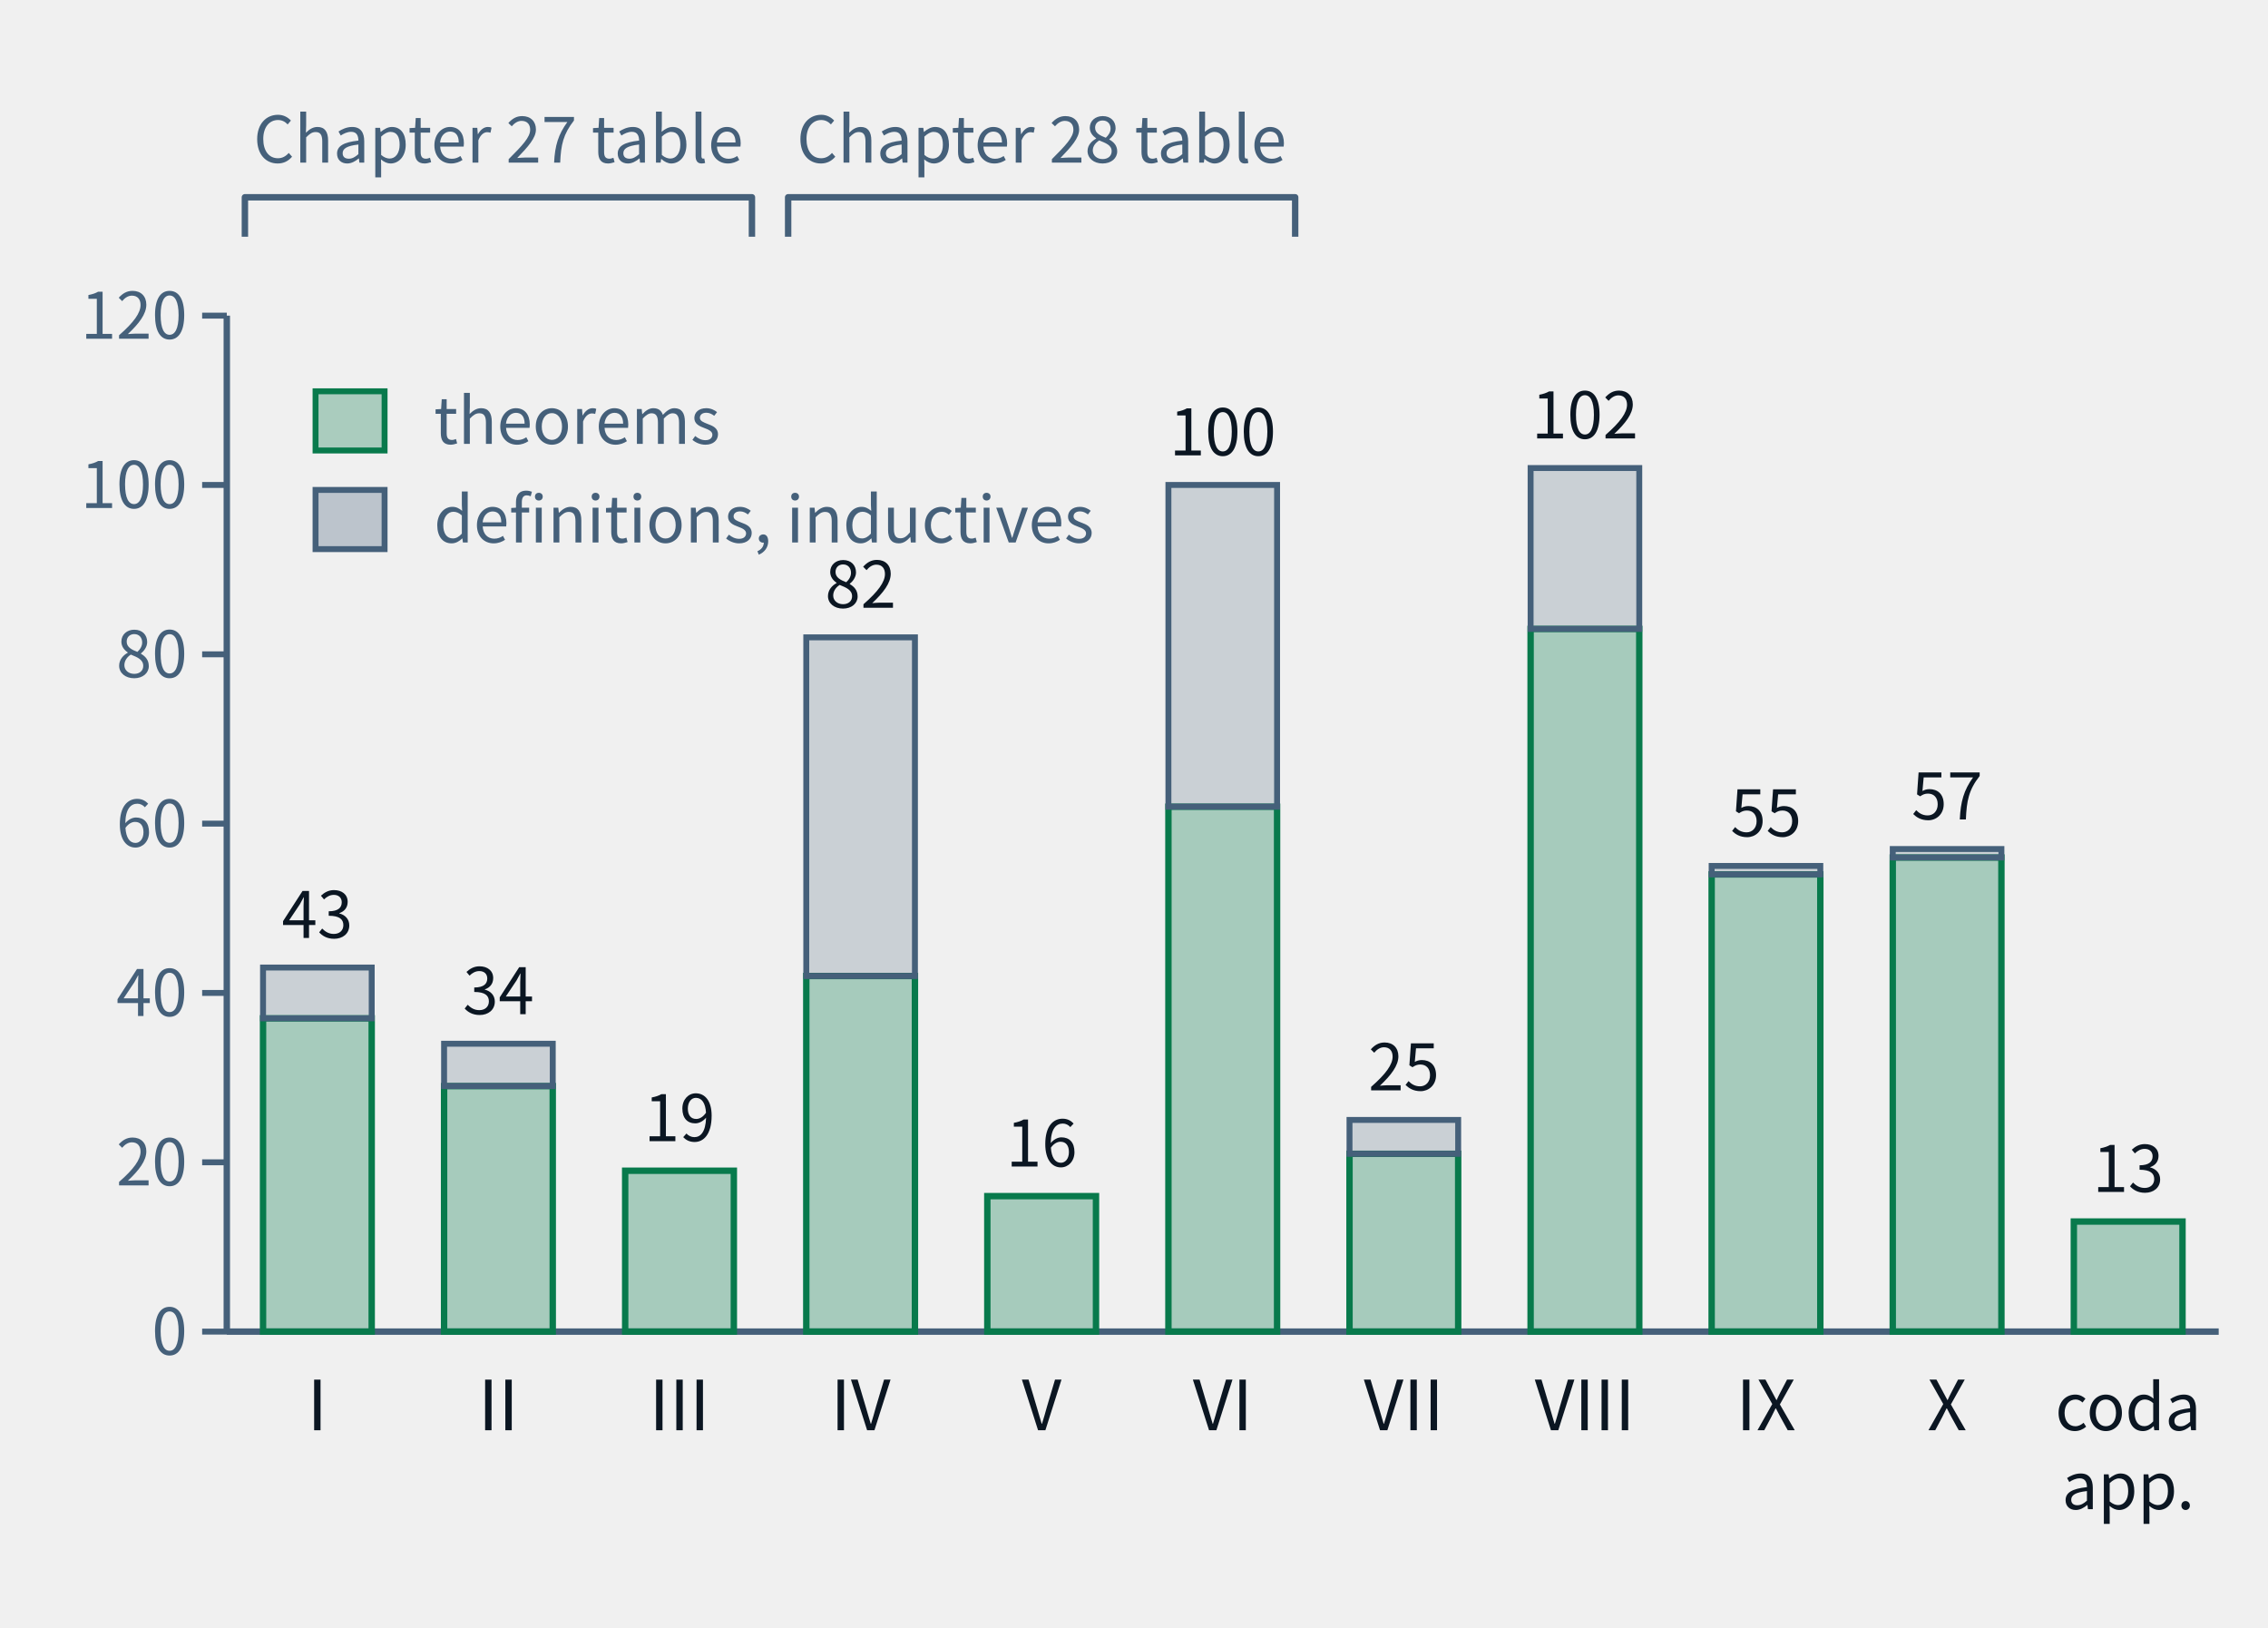
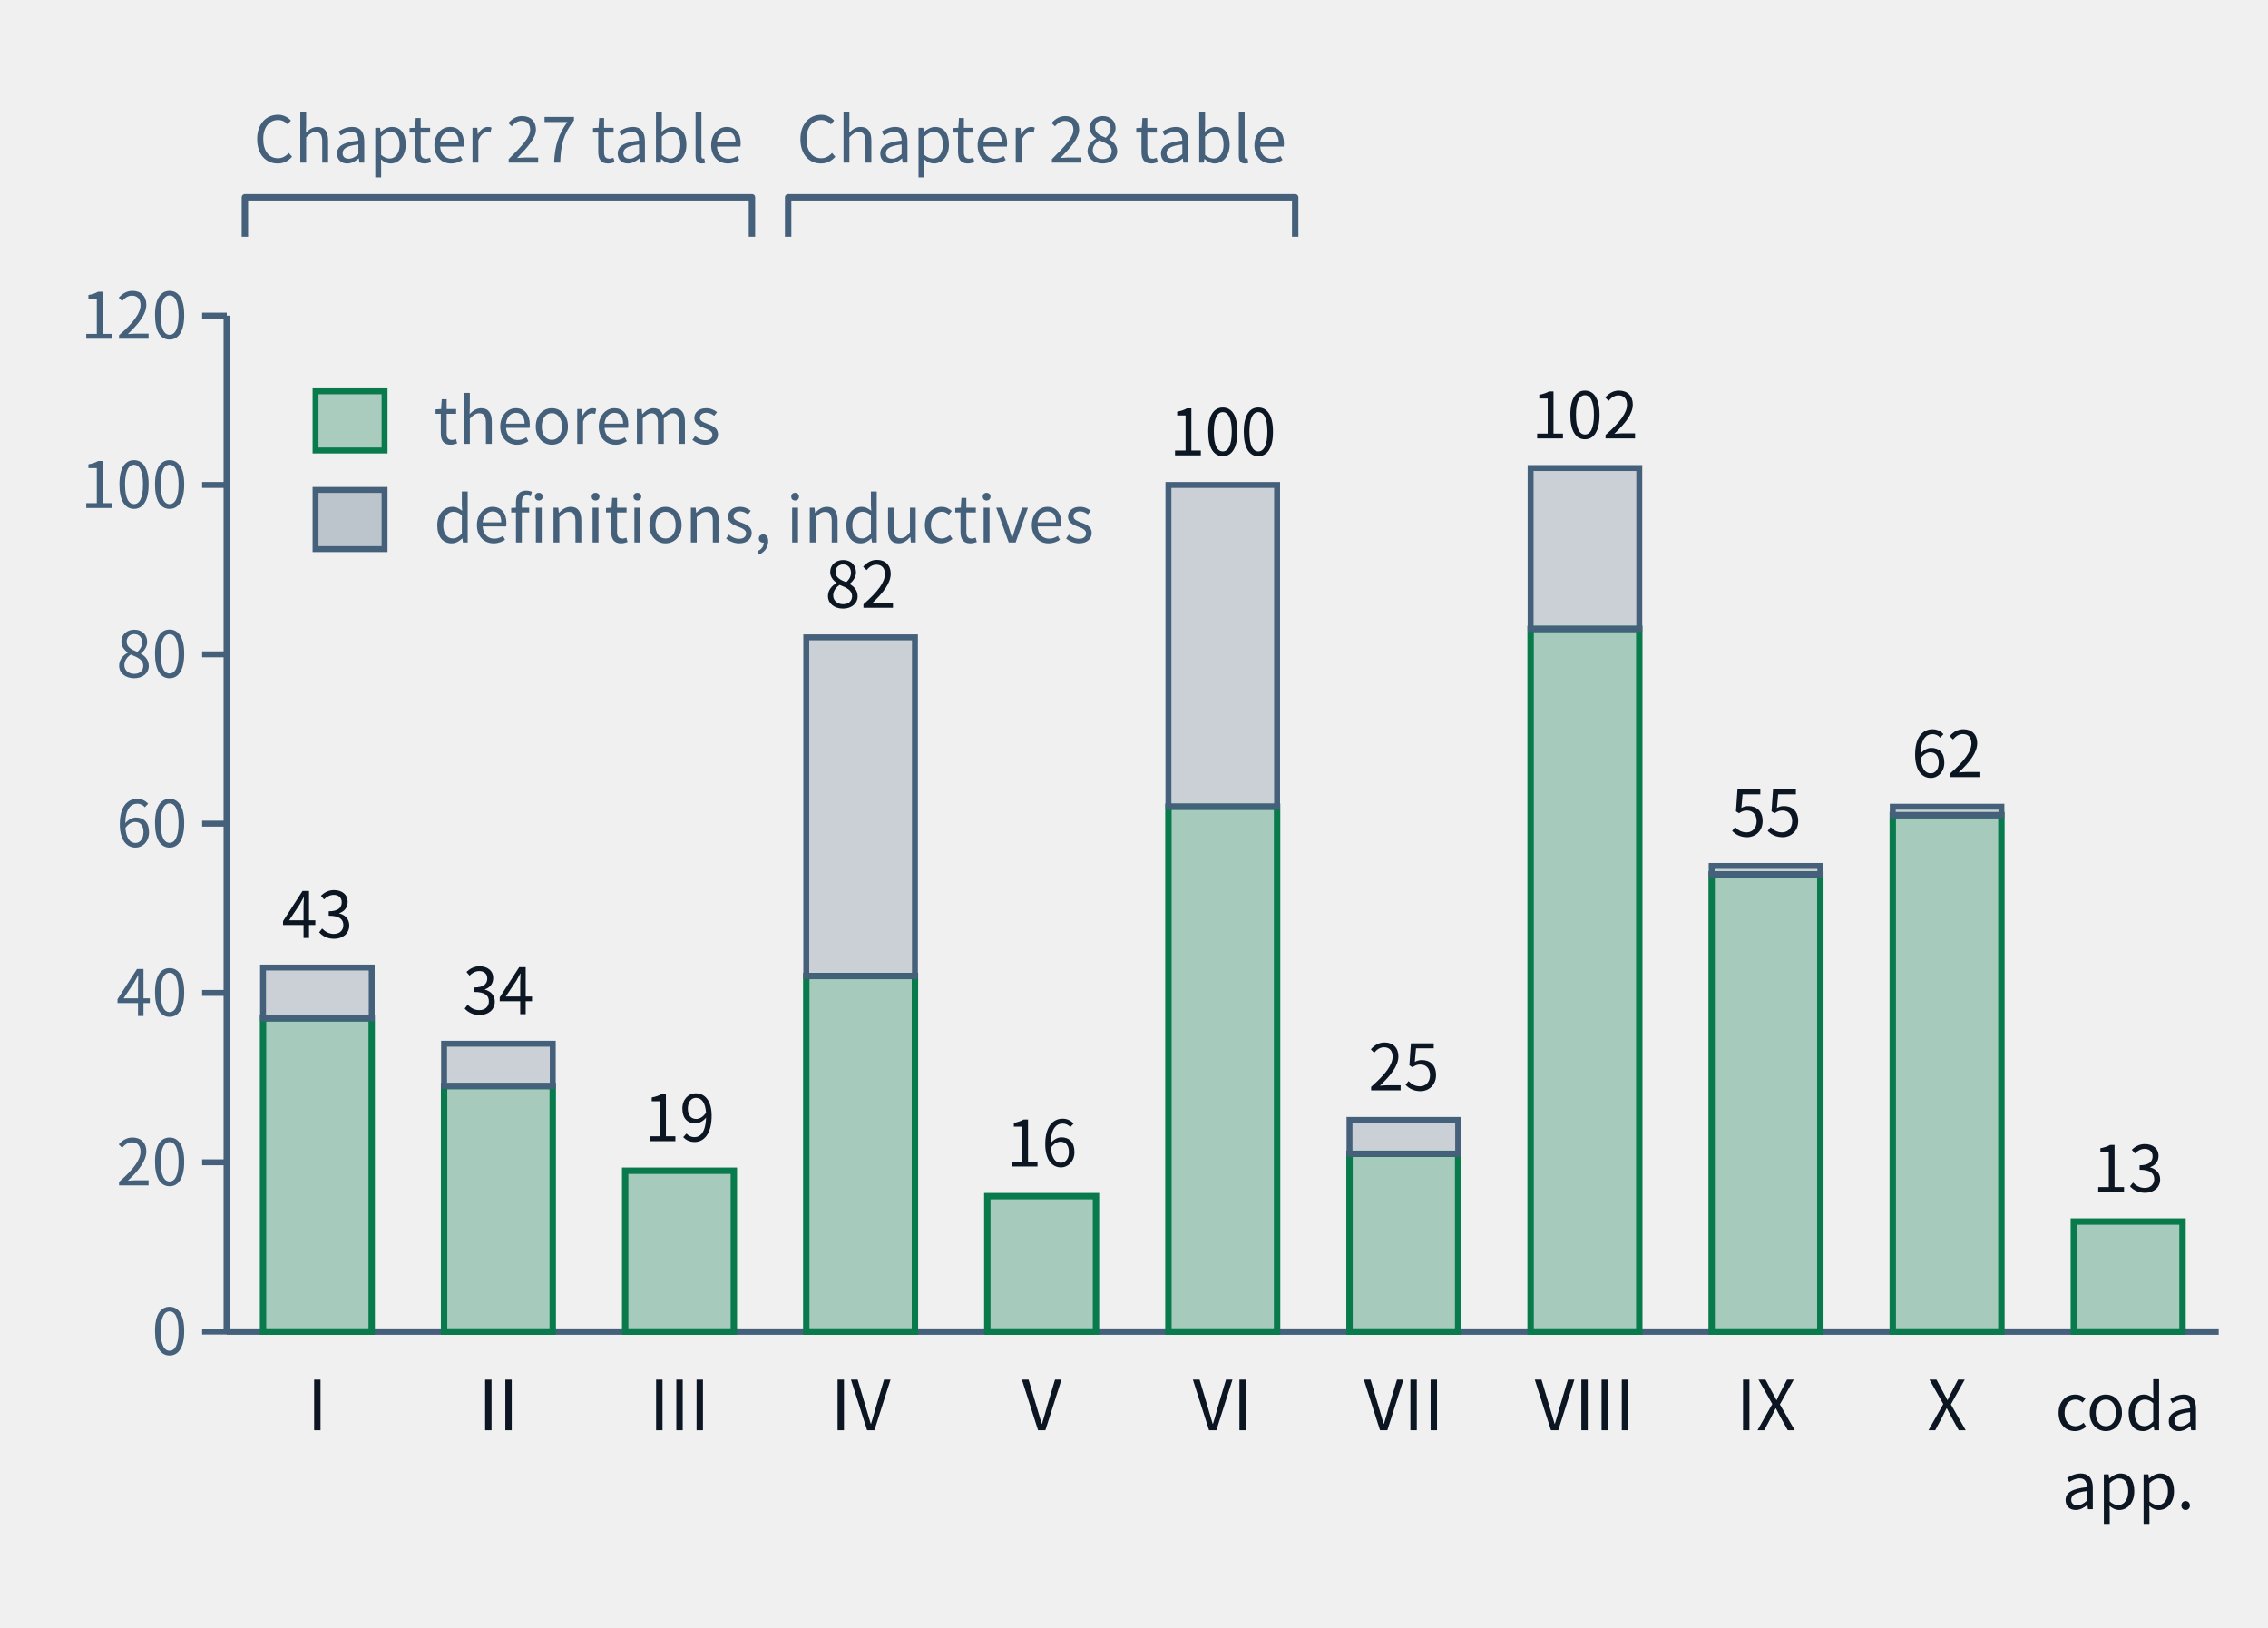
- <svg xmlns="http://www.w3.org/2000/svg" class="tr-fig" data-tr-fig="ch28-declaration-parts" data-lang="en" viewBox="0 0 460 330" width="460" height="330" font-family="'Noto Sans SC', 'Noto Sans CJK SC', 'Source Sans 3', 'PingFang SC', 'Microsoft YaHei', system-ui, sans-serif" role="img" aria-label="A bar chart. Along the bottom are Parts I to X and 'coda and appendices'; each bar is the number of distinct declarations the chapters of that part cite with lean=, green below for declarations of kind theorem in the lock, grey above for definitions and inductive types. I: 37 theorems, 6 other; II: 29 theorems, 5 other; III: 19 theorems, 0 other; IV: 42 theorems, 40 other; V: 16 theorems, 0 other; VI: 62 theorems, 38 other; VII: 21 theorems, 4 other; VIII: 83 theorems, 19 other; IX: 54 theorems, 1 other; X: 56 theorems, 1 other; coda and appendices: 13 theorems, 0 other. Two braces above the bars mark Parts I–III as the Chapter 27 audit table and Parts IV–VI as the Chapter 28 audit table.">
+ <svg xmlns="http://www.w3.org/2000/svg" class="tr-fig" data-tr-fig="ch28-declaration-parts" data-lang="en" viewBox="0 0 460 330" width="460" height="330" font-family="'Noto Sans SC', 'Noto Sans CJK SC', 'Source Sans 3', 'PingFang SC', 'Microsoft YaHei', system-ui, sans-serif" role="img" aria-label="A bar chart. Along the bottom are Parts I to X and 'coda and appendices'; each bar is the number of distinct declarations the chapters of that part cite with lean=, green below for declarations of kind theorem in the lock, grey above for definitions and inductive types. I: 37 theorems, 6 other; II: 29 theorems, 5 other; III: 19 theorems, 0 other; IV: 42 theorems, 40 other; V: 16 theorems, 0 other; VI: 62 theorems, 38 other; VII: 21 theorems, 4 other; VIII: 83 theorems, 19 other; IX: 54 theorems, 1 other; X: 61 theorems, 1 other; coda and appendices: 13 theorems, 0 other. Two braces above the bars mark Parts I–III as the Chapter 27 audit table and Parts IV–VI as the Chapter 28 audit table.">
  <style>.ts-ink{stroke:#0b1622}.tf-ink{fill:#0b1622}.ts-dim{stroke:#45607a}.tf-dim{fill:#45607a}.ts-faint{stroke:#9db3c4}.tf-faint{fill:#9db3c4}.ts-edge{stroke:#b9d0dd}.tf-edge{fill:#b9d0dd}.ts-hot{stroke:#5f9bb5}.tf-hot{fill:#5f9bb5}.ts-bg{stroke:#ffffff}.tf-bg{fill:#ffffff}.ts-panel{stroke:#eef5f9}.tf-panel{fill:#eef5f9}.ts-sheet{stroke:#f7fbfd}.tf-sheet{fill:#f7fbfd}.ts-cyan{stroke:#007c8a}.tf-cyan{fill:#007c8a}.ts-magenta{stroke:#b0128f}.tf-magenta{fill:#b0128f}.ts-amber{stroke:#946200}.tf-amber{fill:#946200}.ts-violet{stroke:#5a45c8}.tf-violet{fill:#5a45c8}.ts-ok{stroke:#087a4c}.tf-ok{fill:#087a4c}.ts-warn{stroke:#c21f3a}.tf-warn{fill:#c21f3a}.ts-blue{stroke:#1d5fd0}.tf-blue{fill:#1d5fd0}.ts-orange{stroke:#b85410}.tf-orange{fill:#b85410}.ts-sigma{stroke:#28405a}.tf-sigma{fill:#28405a}@media (prefers-color-scheme:dark){.ts-ink{stroke:#d4efff}.tf-ink{fill:#d4efff}.ts-dim{stroke:#6f8ea5}.tf-dim{fill:#6f8ea5}.ts-faint{stroke:#34506a}.tf-faint{fill:#34506a}.ts-edge{stroke:#143049}.tf-edge{fill:#143049}.ts-hot{stroke:#1f5d7c}.tf-hot{fill:#1f5d7c}.ts-bg{stroke:#03060c}.tf-bg{fill:#03060c}.ts-panel{stroke:#07101b}.tf-panel{fill:#07101b}.ts-sheet{stroke:#050c16}.tf-sheet{fill:#050c16}.ts-cyan{stroke:#19f0ff}.tf-cyan{fill:#19f0ff}.ts-magenta{stroke:#ff2fd0}.tf-magenta{fill:#ff2fd0}.ts-amber{stroke:#ffc83d}.tf-amber{fill:#ffc83d}.ts-violet{stroke:#9d8cff}.tf-violet{fill:#9d8cff}.ts-ok{stroke:#46ffb2}.tf-ok{fill:#46ffb2}.ts-warn{stroke:#ff5064}.tf-warn{fill:#ff5064}.ts-blue{stroke:#2a7bff}.tf-blue{fill:#2a7bff}.ts-orange{stroke:#ff8a3c}.tf-orange{fill:#ff8a3c}.ts-sigma{stroke:#cfe3ff}.tf-sigma{fill:#cfe3ff}}</style>
  <line x1="46" y1="64" x2="46" y2="270" class="ts-dim" stroke-width="1.3" fill="none" />
  <line x1="41" y1="270" x2="46" y2="270" class="ts-dim" stroke-width="1.2" fill="none" />
  <text class="tf-dim" x="38" y="274.68" font-size="13" text-anchor="end">0</text>
  <line x1="41" y1="235.67" x2="46" y2="235.67" class="ts-dim" stroke-width="1.2" fill="none" />
  <text class="tf-dim" x="38" y="240.35" font-size="13" text-anchor="end">20</text>
  <line x1="41" y1="201.33" x2="46" y2="201.33" class="ts-dim" stroke-width="1.2" fill="none" />
  <text class="tf-dim" x="38" y="206.01" font-size="13" text-anchor="end">40</text>
  <line x1="41" y1="167" x2="46" y2="167" class="ts-dim" stroke-width="1.2" fill="none" />
  <text class="tf-dim" x="38" y="171.68" font-size="13" text-anchor="end">60</text>
  <line x1="41" y1="132.67" x2="46" y2="132.67" class="ts-dim" stroke-width="1.2" fill="none" />
  <text class="tf-dim" x="38" y="137.35" font-size="13" text-anchor="end">80</text>
  <line x1="41" y1="98.33" x2="46" y2="98.33" class="ts-dim" stroke-width="1.2" fill="none" />
  <text class="tf-dim" x="38" y="103.01" font-size="13" text-anchor="end">100</text>
  <line x1="41" y1="64" x2="46" y2="64" class="ts-dim" stroke-width="1.2" fill="none" />
  <text class="tf-dim" x="38" y="68.68" font-size="13" text-anchor="end">120</text>
  <line x1="46" y1="270" x2="450" y2="270" class="ts-dim" stroke-width="1.3" fill="none" />
  <rect x="53.35" y="206.48" width="22.04" height="63.52" class="ts-ok tf-ok" stroke-width="1.3" fill-opacity="0.32" />
  <rect x="53.35" y="196.18" width="22.04" height="10.3" class="ts-dim tf-dim" stroke-width="1.2" fill-opacity="0.22" />
  <text class="tf-ink" x="64.36" y="190.18" font-size="13" text-anchor="middle">43</text>
  <text class="tf-ink" x="64.36" y="290" font-size="14" text-anchor="middle">I</text>
  <rect x="90.07" y="220.22" width="22.04" height="49.78" class="ts-ok tf-ok" stroke-width="1.3" fill-opacity="0.32" />
  <rect x="90.07" y="211.63" width="22.04" height="8.58" class="ts-dim tf-dim" stroke-width="1.2" fill-opacity="0.22" />
  <text class="tf-ink" x="101.09" y="205.63" font-size="13" text-anchor="middle">34</text>
  <text class="tf-ink" x="101.09" y="290" font-size="14" text-anchor="middle">II</text>
  <rect x="126.8" y="237.38" width="22.04" height="32.62" class="ts-ok tf-ok" stroke-width="1.3" fill-opacity="0.32" />
  <text class="tf-ink" x="137.82" y="231.38" font-size="13" text-anchor="middle">19</text>
  <text class="tf-ink" x="137.82" y="290" font-size="14" text-anchor="middle">III</text>
  <rect x="163.53" y="197.9" width="22.04" height="72.1" class="ts-ok tf-ok" stroke-width="1.3" fill-opacity="0.32" />
  <rect x="163.53" y="129.23" width="22.04" height="68.67" class="ts-dim tf-dim" stroke-width="1.2" fill-opacity="0.22" />
  <text class="tf-ink" x="174.55" y="123.23" font-size="13" text-anchor="middle">82</text>
  <text class="tf-ink" x="174.55" y="290" font-size="14" text-anchor="middle">IV</text>
  <rect x="200.25" y="242.53" width="22.04" height="27.47" class="ts-ok tf-ok" stroke-width="1.3" fill-opacity="0.32" />
  <text class="tf-ink" x="211.27" y="236.53" font-size="13" text-anchor="middle">16</text>
  <text class="tf-ink" x="211.27" y="290" font-size="14" text-anchor="middle">V</text>
  <rect x="236.98" y="163.57" width="22.04" height="106.43" class="ts-ok tf-ok" stroke-width="1.3" fill-opacity="0.32" />
  <rect x="236.98" y="98.33" width="22.04" height="65.23" class="ts-dim tf-dim" stroke-width="1.2" fill-opacity="0.22" />
  <text class="tf-ink" x="248" y="92.33" font-size="13" text-anchor="middle">100</text>
  <text class="tf-ink" x="248" y="290" font-size="14" text-anchor="middle">VI</text>
  <rect x="273.71" y="233.95" width="22.04" height="36.05" class="ts-ok tf-ok" stroke-width="1.3" fill-opacity="0.32" />
  <rect x="273.71" y="227.08" width="22.04" height="6.87" class="ts-dim tf-dim" stroke-width="1.2" fill-opacity="0.22" />
  <text class="tf-ink" x="284.73" y="221.08" font-size="13" text-anchor="middle">25</text>
  <text class="tf-ink" x="284.73" y="290" font-size="14" text-anchor="middle">VII</text>
  <rect x="310.44" y="127.52" width="22.04" height="142.48" class="ts-ok tf-ok" stroke-width="1.3" fill-opacity="0.32" />
  <rect x="310.44" y="94.9" width="22.04" height="32.62" class="ts-dim tf-dim" stroke-width="1.2" fill-opacity="0.22" />
  <text class="tf-ink" x="321.45" y="88.9" font-size="13" text-anchor="middle">102</text>
  <text class="tf-ink" x="321.45" y="290" font-size="14" text-anchor="middle">VIII</text>
  <rect x="347.16" y="177.3" width="22.04" height="92.7" class="ts-ok tf-ok" stroke-width="1.3" fill-opacity="0.32" />
  <rect x="347.16" y="175.58" width="22.04" height="1.72" class="ts-dim tf-dim" stroke-width="1.2" fill-opacity="0.22" />
  <text class="tf-ink" x="358.18" y="169.58" font-size="13" text-anchor="middle">55</text>
  <text class="tf-ink" x="358.18" y="290" font-size="14" text-anchor="middle">IX</text>
-   <rect x="383.89" y="173.87" width="22.04" height="96.13" class="ts-ok tf-ok" stroke-width="1.3" fill-opacity="0.32" />
-   <rect x="383.89" y="172.15" width="22.04" height="1.72" class="ts-dim tf-dim" stroke-width="1.2" fill-opacity="0.22" />
-   <text class="tf-ink" x="394.91" y="166.15" font-size="13" text-anchor="middle">57</text>
+   <rect x="383.89" y="165.28" width="22.04" height="104.72" class="ts-ok tf-ok" stroke-width="1.3" fill-opacity="0.32" />
+   <rect x="383.89" y="163.57" width="22.04" height="1.72" class="ts-dim tf-dim" stroke-width="1.2" fill-opacity="0.22" />
+   <text class="tf-ink" x="394.91" y="157.57" font-size="13" text-anchor="middle">62</text>
  <text class="tf-ink" x="394.91" y="290" font-size="14" text-anchor="middle">X</text>
  <rect x="420.62" y="247.68" width="22.04" height="22.32" class="ts-ok tf-ok" stroke-width="1.3" fill-opacity="0.32" />
  <text class="tf-ink" x="431.64" y="241.68" font-size="13" text-anchor="middle">13</text>
  <text class="tf-ink" x="431.64" y="290" font-size="13" text-anchor="middle">coda</text>
  <text class="tf-ink" x="431.64" y="306" font-size="13" text-anchor="middle">app.</text>
  <path d="M49.67 48 L49.67 40 L152.51 40 L152.51 48" class="ts-dim" stroke-width="1.3" stroke-linejoin="round" fill="none" />
  <text class="tf-dim" x="101.09" y="32.98" font-size="13" text-anchor="middle">Chapter 27 table</text>
  <path d="M159.85 48 L159.85 40 L262.69 40 L262.69 48" class="ts-dim" stroke-width="1.3" stroke-linejoin="round" fill="none" />
  <text class="tf-dim" x="211.27" y="32.98" font-size="13" text-anchor="middle">Chapter 28 table</text>
  <rect x="64" y="79.34" width="14" height="12" class="ts-ok tf-ok" stroke-width="1.2" fill-opacity="0.3" />
  <text class="tf-dim" x="88" y="90" font-size="13">theorems</text>
  <rect x="64" y="99.34" width="14" height="12" class="ts-dim tf-dim" stroke-width="1.2" fill-opacity="0.3" />
  <text class="tf-dim" x="88" y="110" font-size="13">definitions, inductives</text>
</svg>
